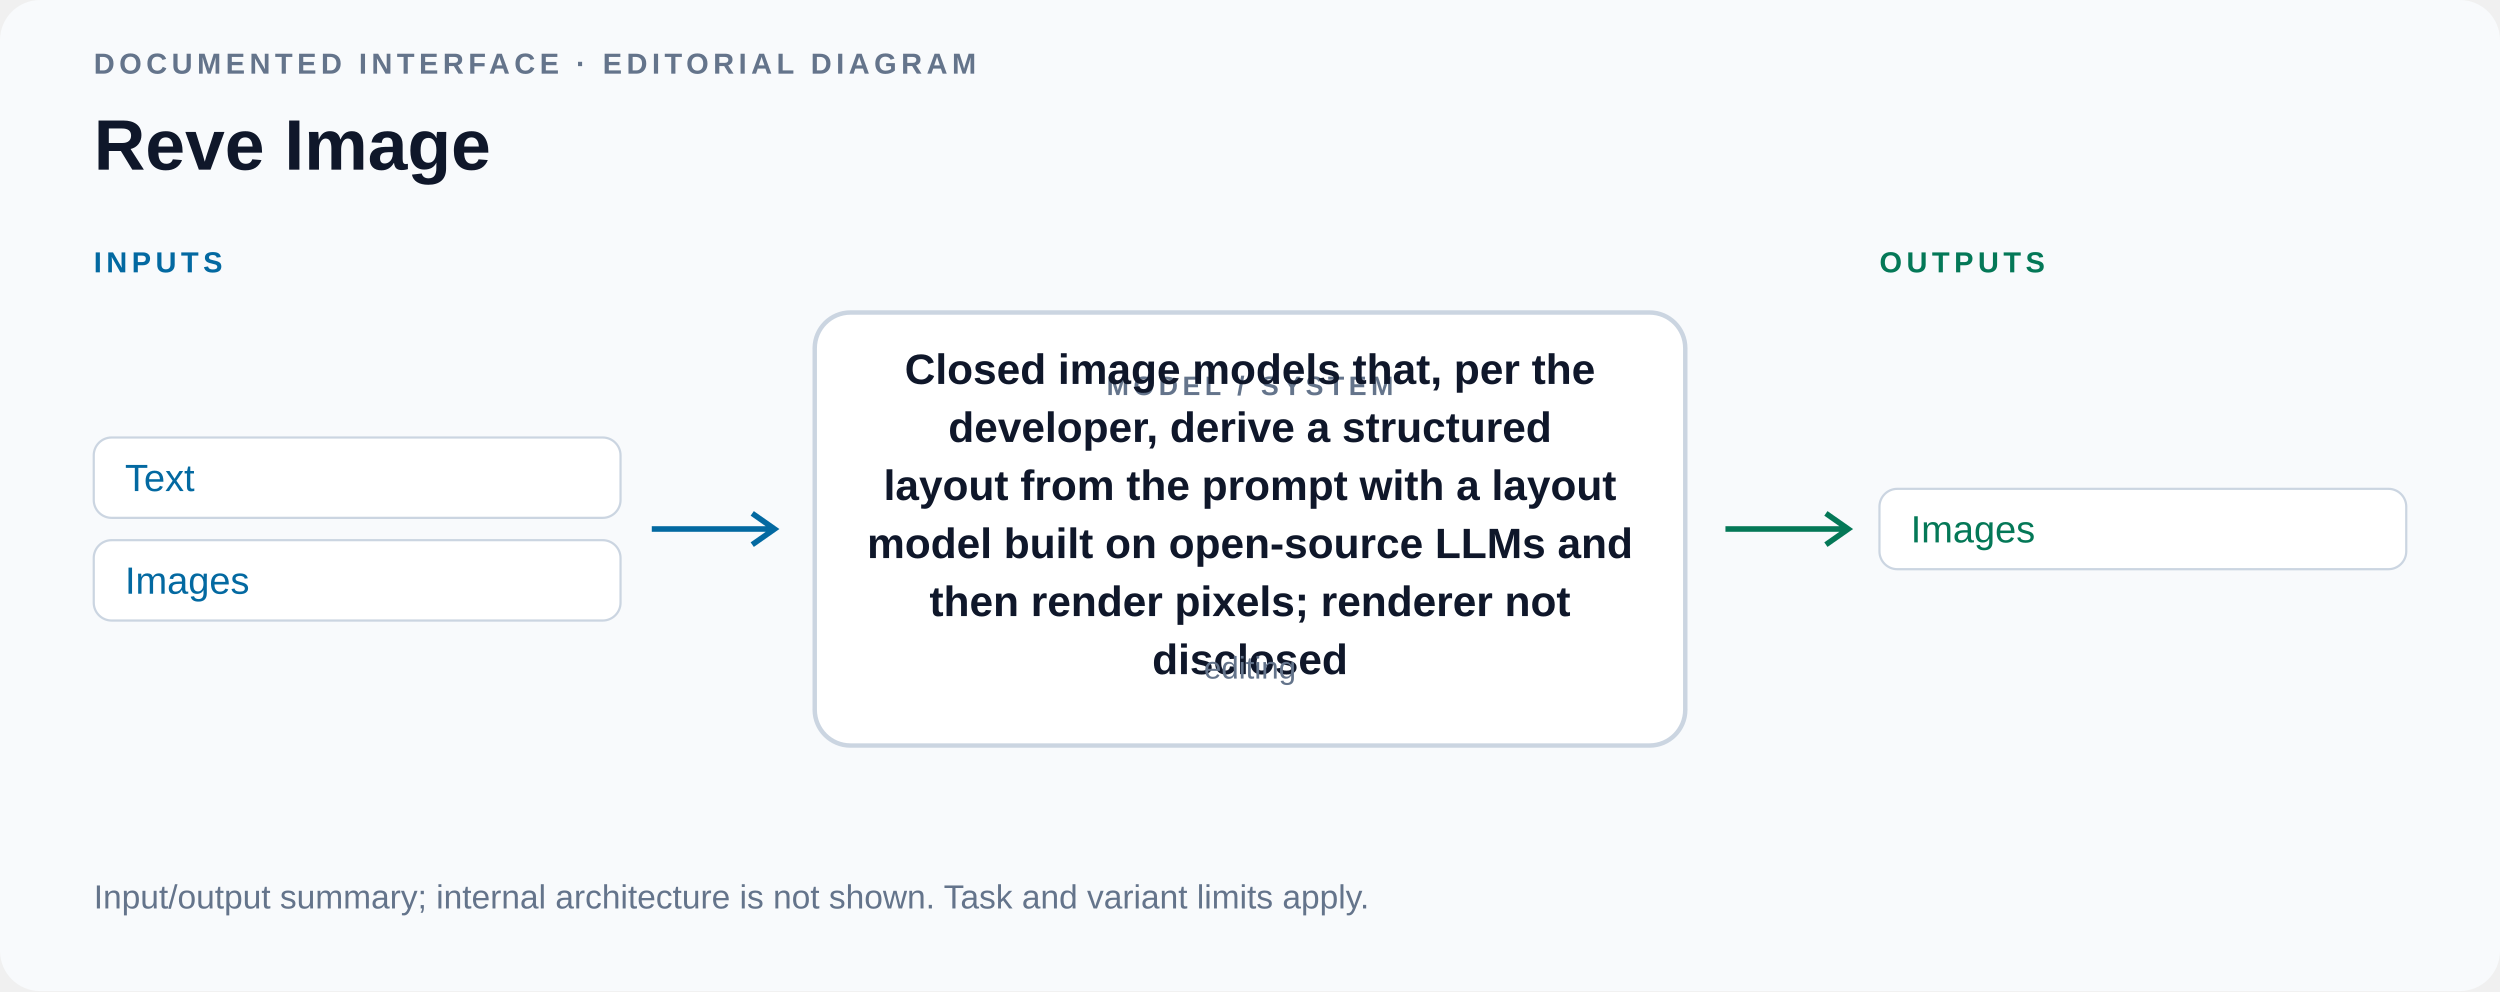
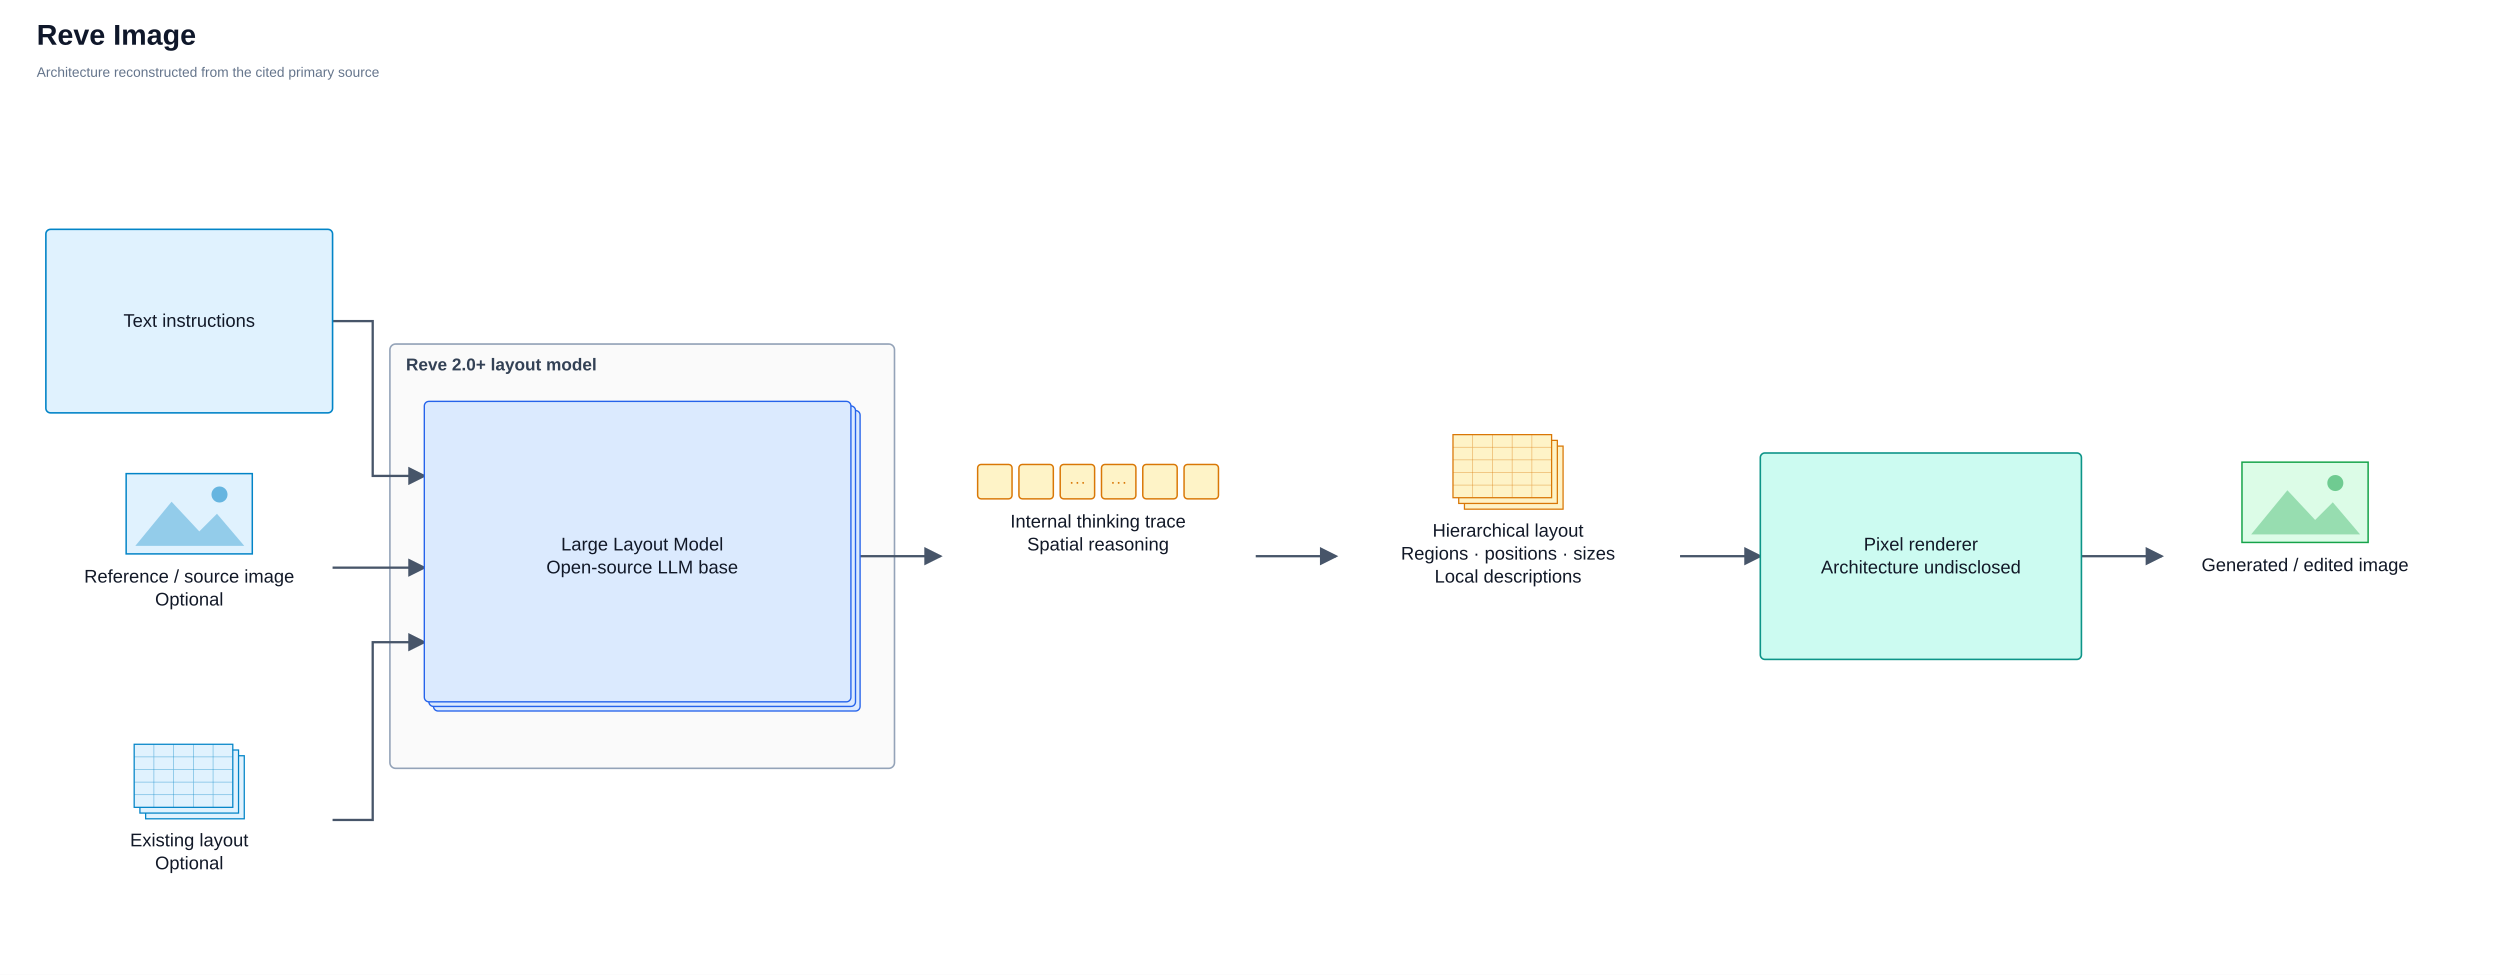
- <svg xmlns="http://www.w3.org/2000/svg" width="1120" height="444" viewBox="0 0 1120 444" role="img" aria-labelledby="title desc">
-   <rect width="1120" height="100%" rx="18" fill="#f8fafc" />
+ <svg xmlns="http://www.w3.org/2000/svg" width="2180" height="850" viewBox="0 0 2180 850" role="img" aria-labelledby="title desc">
+   <defs>
+     <marker id="arrow" markerWidth="8" markerHeight="8" refX="7" refY="4" orient="auto-start-reverse">
+       <path d="M0 0 L8 4 L0 8 Z" fill="#475569" />
+     </marker>
+   </defs>
+   <rect width="2180" height="850" fill="#ffffff" />
  <g font-family="Arial, Helvetica, sans-serif">
-     <text x="42" y="33" font-size="13" font-weight="700" letter-spacing="2" fill="#64748b">DOCUMENTED INTERFACE · EDITORIAL DIAGRAM</text>
-     <text x="42" y="76" font-size="32" font-weight="700" fill="#0f172a">Reve Image</text>
-     <rect x="365" y="140.0" width="390" height="194" rx="16" fill="#ffffff" stroke="#cbd5e1" stroke-width="2" />
-     <text x="560" y="177.0" text-anchor="middle" font-size="12" font-weight="700" letter-spacing="2" fill="#64748b">MODEL / SYSTEM</text>
-     <text x="560" y="172.0" text-anchor="middle" font-size="19" font-weight="600" fill="#0f172a">Closed image models that, per the</text>
-     <text x="560" y="198.0" text-anchor="middle" font-size="19" font-weight="600" fill="#0f172a">developer, derive a structured</text>
-     <text x="560" y="224.0" text-anchor="middle" font-size="19" font-weight="600" fill="#0f172a">layout from the prompt with a layout</text>
-     <text x="560" y="250.0" text-anchor="middle" font-size="19" font-weight="600" fill="#0f172a">model built on open-source LLMs and</text>
-     <text x="560" y="276.0" text-anchor="middle" font-size="19" font-weight="600" fill="#0f172a">then render pixels; renderer not</text>
-     <text x="560" y="302.0" text-anchor="middle" font-size="19" font-weight="600" fill="#0f172a">disclosed</text>
-     <text x="560" y="304.0" text-anchor="middle" font-size="14" fill="#64748b">editing</text>
-     <text x="42" y="122" font-size="13" font-weight="700" letter-spacing="2" fill="#0369a1">INPUTS</text>
-     <rect x="42" y="196.0" width="236" height="36" rx="8" fill="#ffffff" stroke="#cbd5e1" />
-     <text x="56" y="220.0" font-size="17" fill="#0369a1">Text</text>
-     <rect x="42" y="242.0" width="236" height="36" rx="8" fill="#ffffff" stroke="#cbd5e1" />
-     <text x="56" y="266.0" font-size="17" fill="#0369a1">Images</text>
-     <text x="842" y="122" font-size="13" font-weight="700" letter-spacing="2" fill="#047857">OUTPUTS</text>
-     <rect x="842" y="219.0" width="236" height="36" rx="8" fill="#ffffff" stroke="#cbd5e1" />
-     <text x="856" y="243.0" font-size="17" fill="#047857">Images</text>
-     <path d="M292 237.0 H346 M337 230.0 L347 237.0 L337 244.0" fill="none" stroke="#0369a1" stroke-width="2.5" />
-     <path d="M773 237.0 H827 M818 230.0 L828 237.0 L818 244.0" fill="none" stroke="#047857" stroke-width="2.5" />
-     <text x="42" y="407" font-size="15" fill="#64748b">Input/output summary; internal architecture is not shown. Task and variant limits apply.</text>
+     <text x="32" y="67" font-size="12" fill="#64748b">Architecture reconstructed from the cited primary source</text>
+     <text x="32" y="39" font-size="25" font-weight="700" fill="#0f172a">Reve Image</text>
+     <rect x="340" y="300" width="440" height="370" rx="5" fill="#fafafa" stroke="#94a3b8" stroke-width="1.4" />
+     <text x="354" y="323" font-size="15" font-weight="600" fill="#334155">Reve 2.0+ layout model</text>
+     <polyline points="290,280 325,280 325,415 370,415" fill="none" stroke="#475569" stroke-width="2" marker-end="url(#arrow)" />
+     <polyline points="290,495 370,495" fill="none" stroke="#475569" stroke-width="2" marker-end="url(#arrow)" />
+     <polyline points="290,715 325,715 325,560 370,560" fill="none" stroke="#475569" stroke-width="2" marker-end="url(#arrow)" />
+     <polyline points="750.0,485.0 785.0,485.0 785.0,485.0 820.0,485.0" fill="none" stroke="#475569" stroke-width="2" marker-end="url(#arrow)" />
+     <polyline points="1095.0,485.0 1130.0,485.0 1130.0,485.0 1165.0,485.0" fill="none" stroke="#475569" stroke-width="2" marker-end="url(#arrow)" />
+     <polyline points="1465.0,485.0 1500.0,485.0 1500.0,485.0 1535.0,485.0" fill="none" stroke="#475569" stroke-width="2" marker-end="url(#arrow)" />
+     <polyline points="1815.0,485.0 1850.0,485.0 1850.0,485.0 1885.0,485.0" fill="none" stroke="#475569" stroke-width="2" marker-end="url(#arrow)" />
+     <rect x="40" y="200" width="250" height="160" rx="4" fill="#e0f2fe" stroke="#0284c7" stroke-width="1.4" />
+     <text x="165.0" y="285.0" text-anchor="middle" font-size="16" font-weight="500" fill="#111827">Text instructions</text>
+     <rect x="110.0" y="413" width="110" height="70" fill="#e0f2fe" stroke="#0284c7" stroke-width="1.3" />
+     <circle cx="191.4" cy="431.2" r="7.0" fill="#0284c7" opacity="0.55" />
+     <path d="M118.0 476 L149.6 437.5 L173.8 463.4 L189.2 448.0 L213.0 476 Z" fill="#0284c7" opacity="0.35" />
+     <text x="165.0" y="508" text-anchor="middle" font-size="16" font-weight="500" fill="#111827">Reference / source image</text>
+     <text x="165.0" y="528" text-anchor="middle" font-size="16" font-weight="500" fill="#111827">Optional</text>
+     <rect x="127.0" y="659" width="86" height="55" fill="#e0f2fe" stroke="#0284c7" stroke-width="1.1" />
+     <rect x="122.0" y="654" width="86" height="55" fill="#e0f2fe" stroke="#0284c7" stroke-width="1.1" />
+     <rect x="117.0" y="649" width="86" height="55" fill="#e0f2fe" stroke="#0284c7" stroke-width="1.1" />
+     <path d="M134.2 649 v55 M117.0 660.0 h86" stroke="#0284c7" stroke-width="0.55" opacity="0.55" />
+     <path d="M151.4 649 v55 M117.0 671.0 h86" stroke="#0284c7" stroke-width="0.55" opacity="0.55" />
+     <path d="M168.6 649 v55 M117.0 682.0 h86" stroke="#0284c7" stroke-width="0.55" opacity="0.55" />
+     <path d="M185.8 649 v55 M117.0 693.0 h86" stroke="#0284c7" stroke-width="0.55" opacity="0.55" />
+     <text x="165.0" y="738" text-anchor="middle" font-size="16" font-weight="500" fill="#111827">Existing layout</text>
+     <text x="165.0" y="758" text-anchor="middle" font-size="16" font-weight="500" fill="#111827">Optional</text>
+     <rect x="378" y="358" width="372" height="262" rx="4" fill="#dbeafe" stroke="#2563eb" stroke-width="1.2" />
+     <rect x="374" y="354" width="372" height="262" rx="4" fill="#dbeafe" stroke="#2563eb" stroke-width="1.2" />
+     <rect x="370" y="350" width="372" height="262" rx="4" fill="#dbeafe" stroke="#2563eb" stroke-width="1.2" />
+     <text x="560.0" y="480.0" text-anchor="middle" font-size="16" font-weight="500" fill="#111827">Large Layout Model</text>
+     <text x="560.0" y="500.0" text-anchor="middle" font-size="16" font-weight="500" fill="#111827">Open-source LLM base</text>
+     <rect x="852.5" y="405" width="30" height="30" rx="3" fill="#fef3c7" stroke="#d97706" stroke-width="1.3" />
+     <rect x="888.5" y="405" width="30" height="30" rx="3" fill="#fef3c7" stroke="#d97706" stroke-width="1.3" />
+     <rect x="924.5" y="405" width="30" height="30" rx="3" fill="#fef3c7" stroke="#d97706" stroke-width="1.3" />
+     <text x="939.5" y="425" font-family="Georgia,serif" font-size="15" text-anchor="middle" fill="#d97706">⋯</text>
+     <rect x="960.5" y="405" width="30" height="30" rx="3" fill="#fef3c7" stroke="#d97706" stroke-width="1.3" />
+     <text x="975.5" y="425" font-family="Georgia,serif" font-size="15" text-anchor="middle" fill="#d97706">⋯</text>
+     <rect x="996.5" y="405" width="30" height="30" rx="3" fill="#fef3c7" stroke="#d97706" stroke-width="1.3" />
+     <rect x="1032.5" y="405" width="30" height="30" rx="3" fill="#fef3c7" stroke="#d97706" stroke-width="1.3" />
+     <text x="957.5" y="460" text-anchor="middle" font-size="16" font-weight="500" fill="#111827">Internal thinking trace</text>
+     <text x="957.5" y="480" text-anchor="middle" font-size="16" font-weight="500" fill="#111827">Spatial reasoning</text>
+     <rect x="1277.0" y="389" width="86" height="55" fill="#fef3c7" stroke="#d97706" stroke-width="1.1" />
+     <rect x="1272.0" y="384" width="86" height="55" fill="#fef3c7" stroke="#d97706" stroke-width="1.1" />
+     <rect x="1267.0" y="379" width="86" height="55" fill="#fef3c7" stroke="#d97706" stroke-width="1.1" />
+     <path d="M1284.2 379 v55 M1267.0 390.0 h86" stroke="#d97706" stroke-width="0.55" opacity="0.55" />
+     <path d="M1301.4 379 v55 M1267.0 401.0 h86" stroke="#d97706" stroke-width="0.55" opacity="0.55" />
+     <path d="M1318.6 379 v55 M1267.0 412.0 h86" stroke="#d97706" stroke-width="0.55" opacity="0.55" />
+     <path d="M1335.8 379 v55 M1267.0 423.0 h86" stroke="#d97706" stroke-width="0.55" opacity="0.55" />
+     <text x="1315.0" y="468" text-anchor="middle" font-size="16" font-weight="500" fill="#111827">Hierarchical layout</text>
+     <text x="1315.0" y="488" text-anchor="middle" font-size="16" font-weight="500" fill="#111827">Regions · positions · sizes</text>
+     <text x="1315.0" y="508" text-anchor="middle" font-size="16" font-weight="500" fill="#111827">Local descriptions</text>
+     <rect x="1535" y="395" width="280" height="180" rx="4" fill="#ccfbf1" stroke="#0d9488" stroke-width="1.4" />
+     <text x="1675.0" y="480.0" text-anchor="middle" font-size="16" font-weight="500" fill="#111827">Pixel renderer</text>
+     <text x="1675.0" y="500.0" text-anchor="middle" font-size="16" font-weight="500" fill="#111827">Architecture undisclosed</text>
+     <rect x="1955.0" y="403" width="110" height="70" fill="#dcfce7" stroke="#16a34a" stroke-width="1.3" />
+     <circle cx="2036.4" cy="421.2" r="7.0" fill="#16a34a" opacity="0.55" />
+     <path d="M1963.0 466 L1994.6 427.5 L2018.8 453.4 L2034.2 438.0 L2058.0 466 Z" fill="#16a34a" opacity="0.35" />
+     <text x="2010.0" y="498" text-anchor="middle" font-size="16" font-weight="500" fill="#111827">Generated / edited image</text>
  </g>
</svg>
